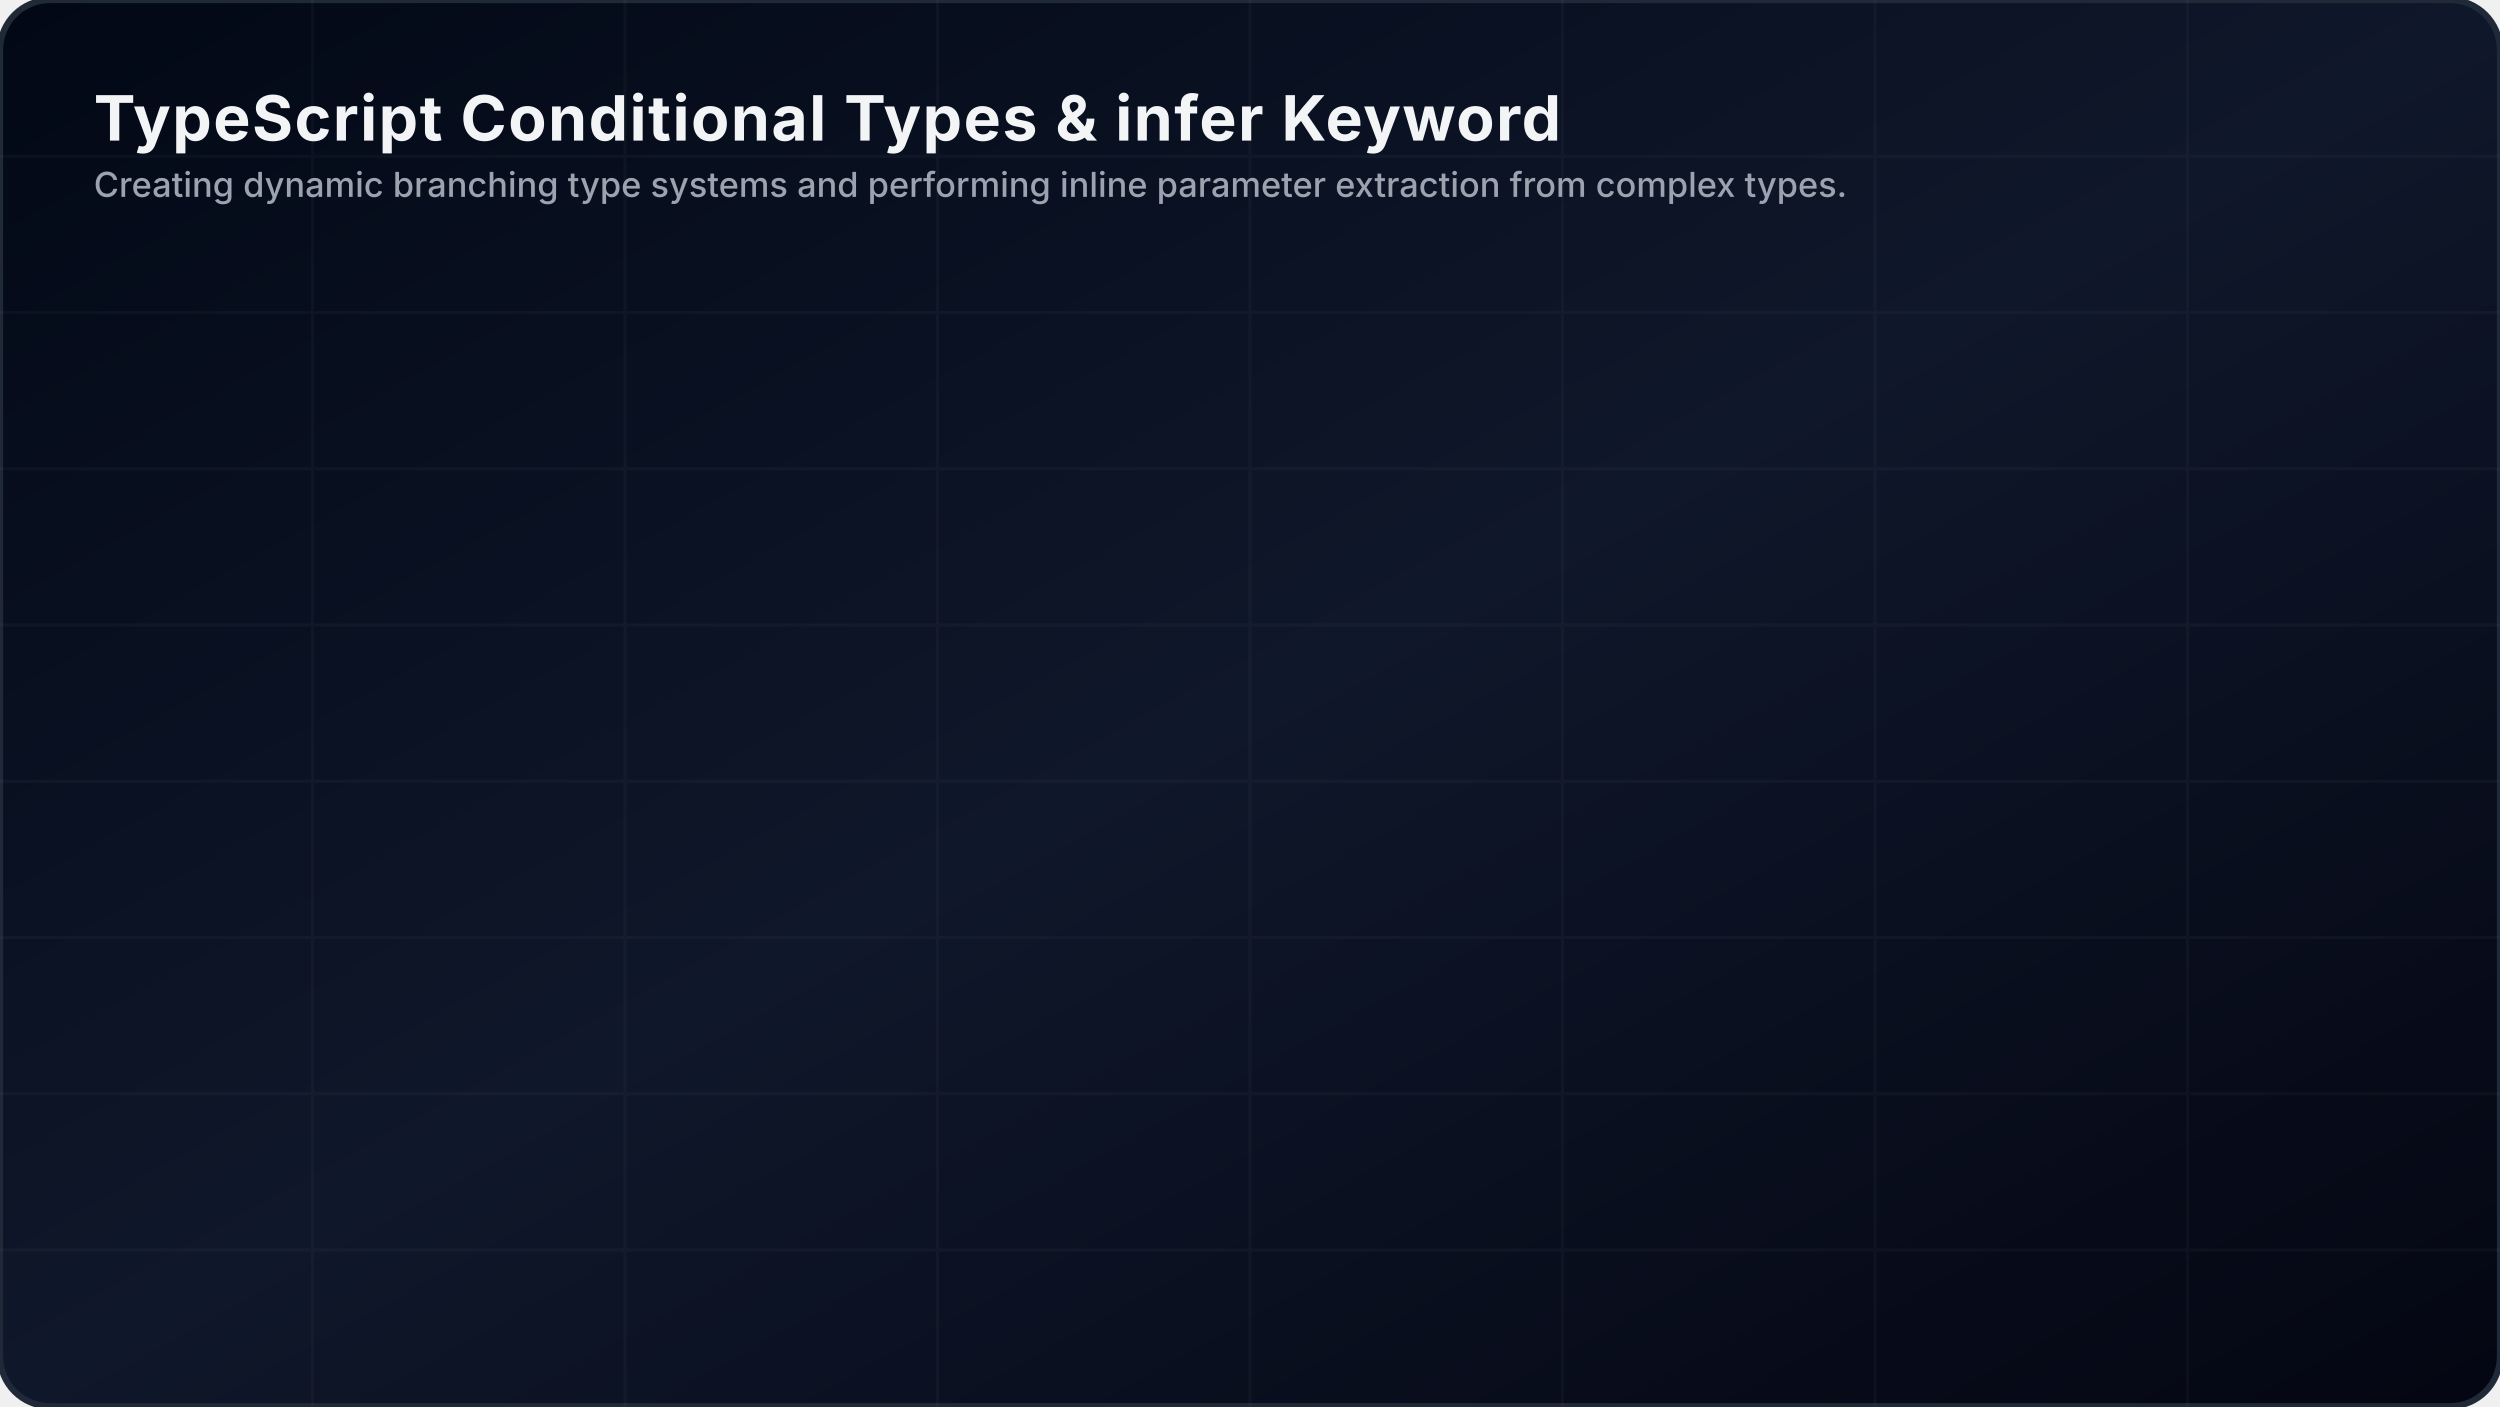
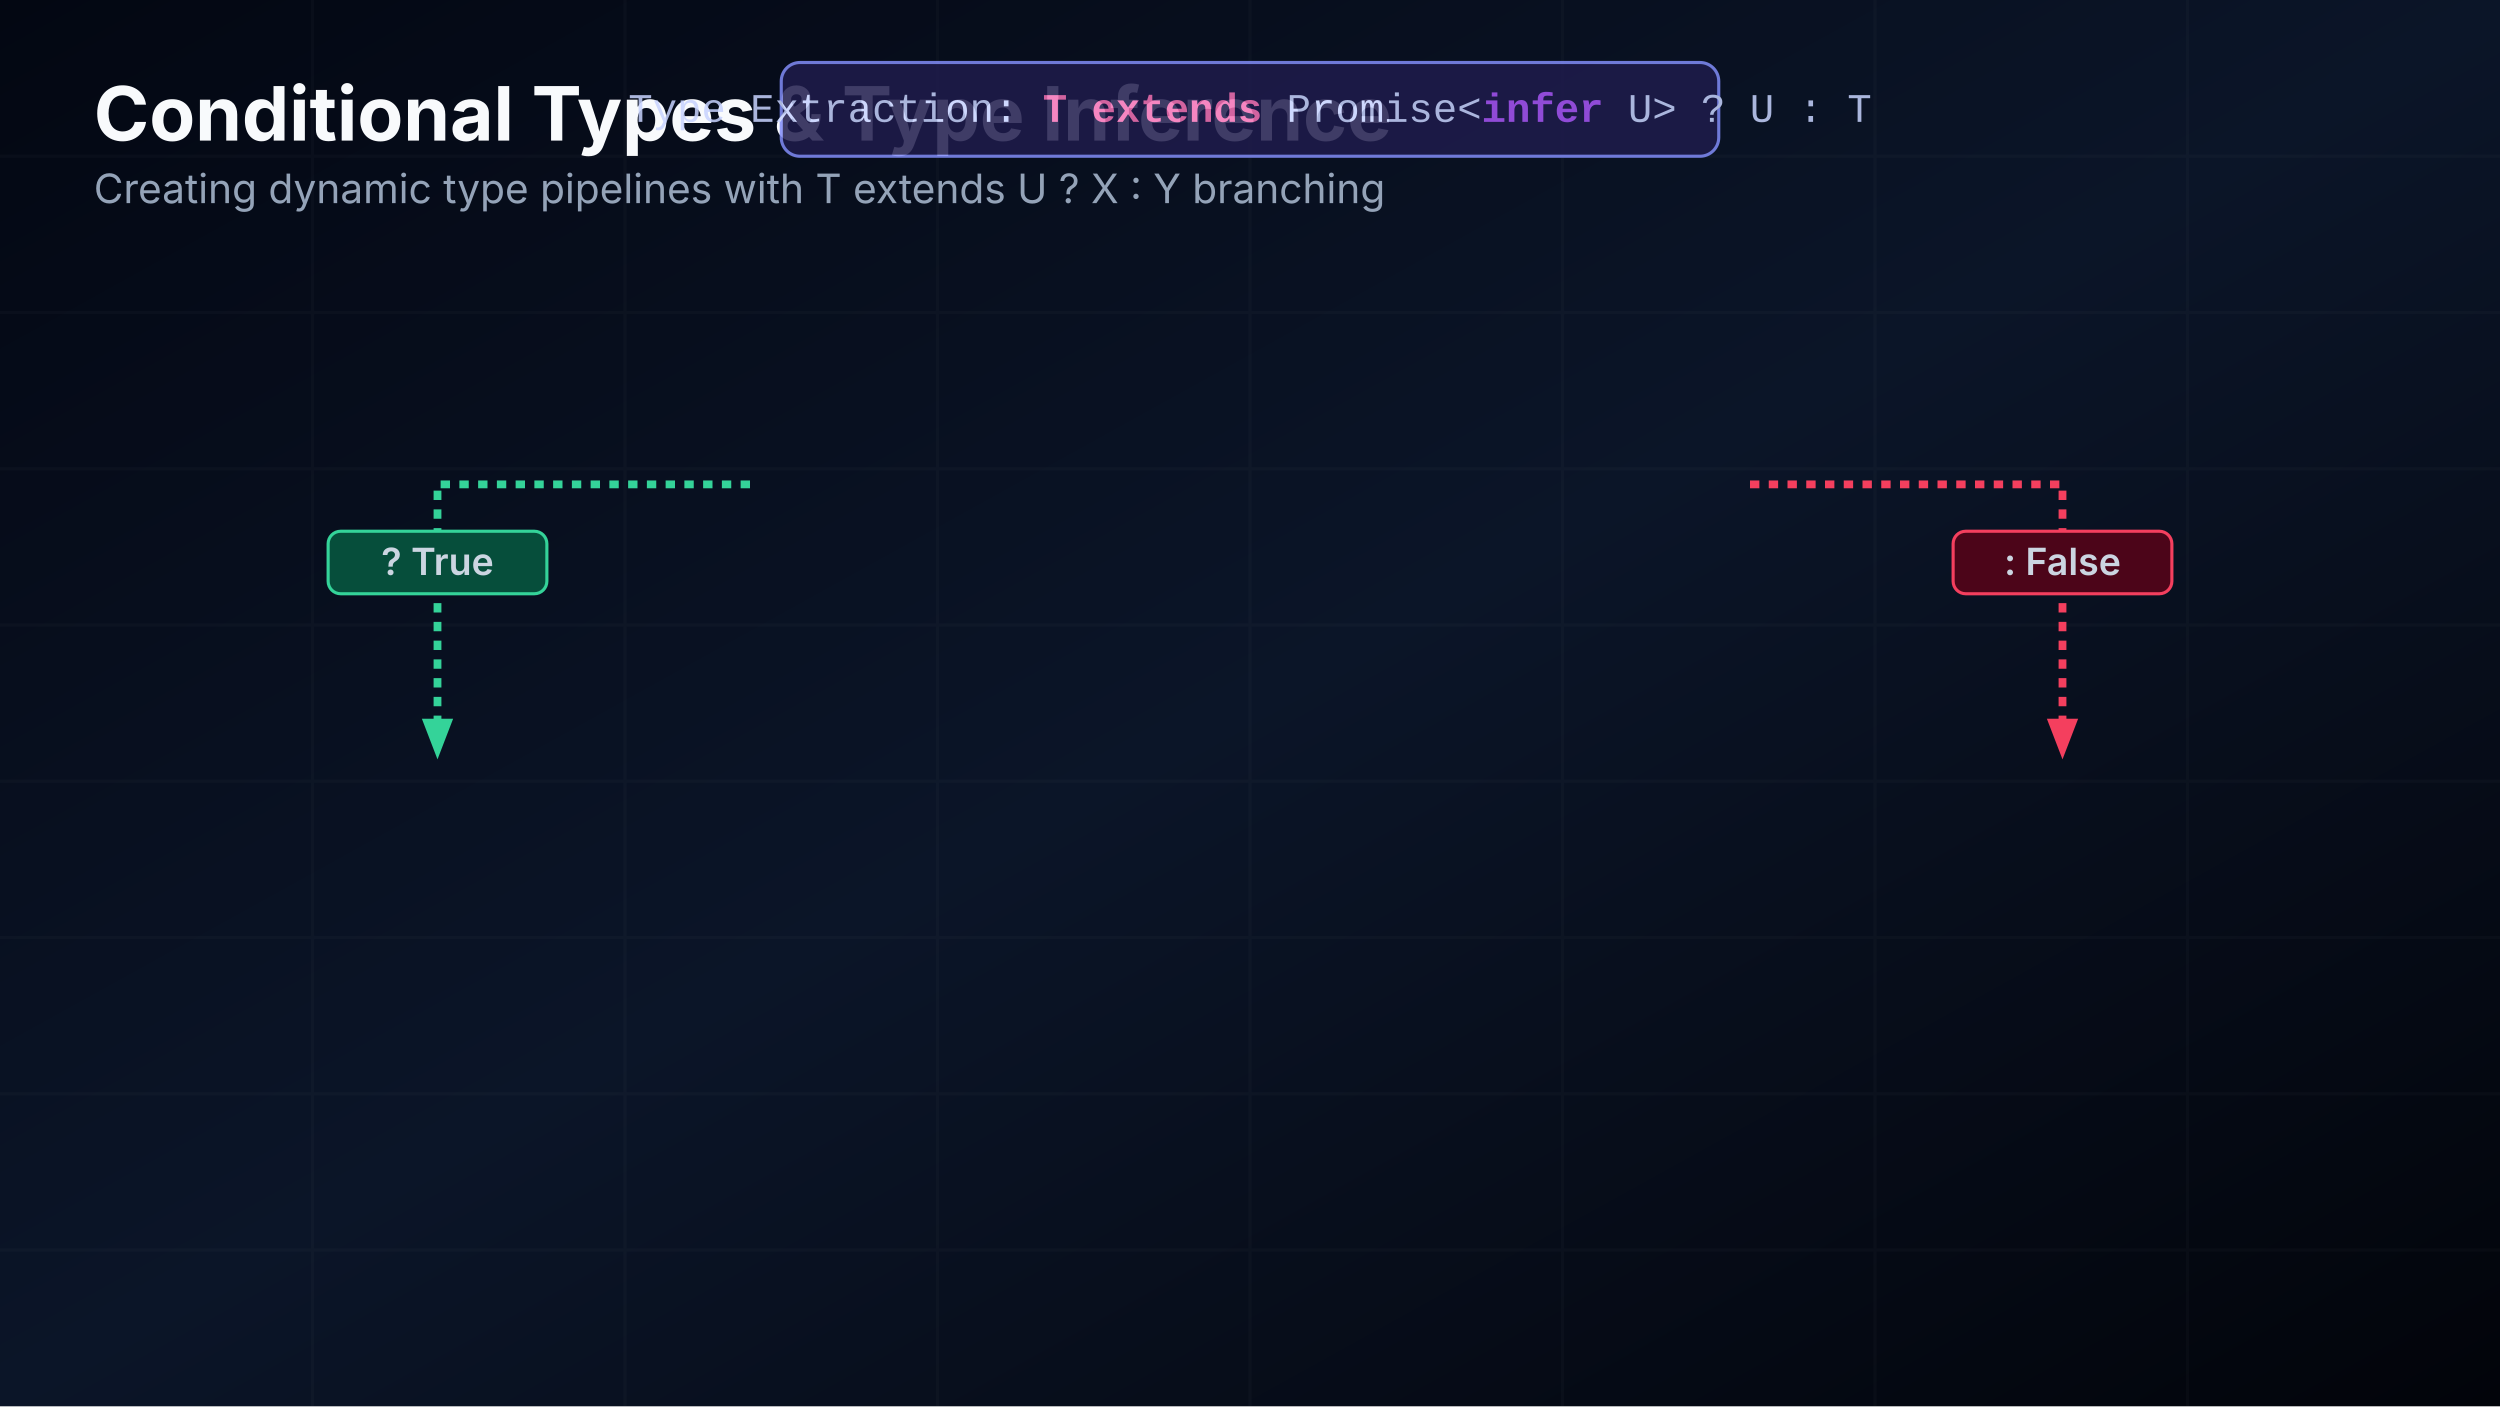
<svg xmlns="http://www.w3.org/2000/svg" viewBox="0 0 800 450" width="100%" height="100%">
  <defs>
    <linearGradient id="bgGrad" x1="0%" y1="0%" x2="100%" y2="100%">
-       <stop offset="0%" stop-color="#020815" />
-       <stop offset="50%" stop-color="#0f172a" />
-       <stop offset="100%" stop-color="#040612" />
+       <stop offset="0%" stop-color="#030712" />
+       <stop offset="50%" stop-color="#0b1528" />
+       <stop offset="100%" stop-color="#02040a" />
    </linearGradient>
-     <linearGradient id="glassState" x1="0%" y1="0%" x2="100%" y2="100%">
-       <stop offset="0%" stop-color="#8b5cf6" stop-opacity="0.12" />
-       <stop offset="100%" stop-color="#06b6d4" stop-opacity="0.03" />
+     <linearGradient id="glassBlue" x1="0%" y1="0%" x2="100%" y2="100%">
+       <stop offset="0%" stop-color="#38bdf8" stop-opacity="0.15" />
+       <stop offset="100%" stop-color="#0284c7" stop-opacity="0.03" />
    </linearGradient>
-     <linearGradient id="cyanAccent" x1="0%" y1="0%" x2="100%" y2="0%">
-       <stop offset="0%" stop-color="#22d3ee" />
-       <stop offset="100%" stop-color="#06b6d4" />
+     <linearGradient id="glassGreen" x1="0%" y1="0%" x2="100%" y2="100%">
+       <stop offset="0%" stop-color="#34d399" stop-opacity="0.15" />
+       <stop offset="100%" stop-color="#059669" stop-opacity="0.03" />
    </linearGradient>
-     <linearGradient id="roseAccent" x1="0%" y1="0%" x2="100%" y2="0%">
-       <stop offset="0%" stop-color="#fb7185" />
-       <stop offset="100%" stop-color="#e11d48" />
-     </linearGradient>
-     <linearGradient id="emeraldAccent" x1="0%" y1="0%" x2="100%" y2="0%">
-       <stop offset="0%" stop-color="#34d399" />
-       <stop offset="100%" stop-color="#10b981" />
-     </linearGradient>
-     <linearGradient id="purpleAccent" x1="0%" y1="0%" x2="100%" y2="0%">
-       <stop offset="0%" stop-color="#a78bfa" />
-       <stop offset="100%" stop-color="#8b5cf6" />
-     </linearGradient>
-     <linearGradient id="amberAccent" x1="0%" y1="0%" x2="100%" y2="0%">
-       <stop offset="0%" stop-color="#fcd34d" />
-       <stop offset="100%" stop-color="#f59e0b" />
+     <linearGradient id="glassRose" x1="0%" y1="0%" x2="100%" y2="100%">
+       <stop offset="0%" stop-color="#fb7185" stop-opacity="0.15" />
+       <stop offset="100%" stop-color="#e11d48" stop-opacity="0.03" />
    </linearGradient>
    <filter id="boxShadow" x="-10%" y="-10%" width="120%" height="120%">
-       <drop-shadow dx="0" dy="6" stdDeviation="5" flood-color="#000000" flood-opacity="0.4" />
-     </filter>
-     <filter id="glow" x="-20%" y="-20%" width="140%" height="140%">
-       <feGaussianBlur stdDeviation="4" result="blur" />
-       <feComposite in="SourceGraphic" in2="blur" operator="over" />
+       <drop-shadow dx="0" dy="8" stdDeviation="5" flood-color="#000000" flood-opacity="0.5" />
    </filter>
  </defs>
  <style>
-     .title { font-family: 'Outfit', 'Inter', system-ui, sans-serif; font-size: 20px; font-weight: 700; fill: #f3f4f6; letter-spacing: 0.5px; }
-     .subtitle { font-family: 'Inter', system-ui, sans-serif; font-size: 11px; fill: #9ca3af; font-weight: 500; }
-     .section-title { font-family: 'Outfit', 'Inter', system-ui, sans-serif; font-size: 14px; font-weight: 700; fill: #a78bfa; }
-     .desc { font-family: 'Inter', system-ui, sans-serif; font-size: 11px; fill: #d1d5db; }
-     .meta { font-family: 'Inter', system-ui, sans-serif; font-size: 10px; fill: #94a3b8; }
-     .code-text { font-family: 'Fira Code', 'Courier New', monospace; font-size: 10px; fill: #e0f2fe; }
-     .code-keyword { font-family: 'Fira Code', 'Courier New', monospace; font-size: 10px; fill: #fb7185; font-weight: 700; }
-     .code-type { font-family: 'Fira Code', 'Courier New', monospace; font-size: 10px; fill: #22d3ee; font-weight: 700; }
-     .code-infer { font-family: 'Fira Code', 'Courier New', monospace; font-size: 10px; fill: #fcd34d; font-weight: bold; }
-     .flow-text { font-family: 'Outfit', 'Inter', system-ui, sans-serif; font-size: 11px; font-weight: bold; fill: #9ca3af; }
-     .node-text { font-family: 'Outfit', 'Inter', system-ui, sans-serif; font-size: 12px; font-weight: 700; fill: #ffffff; text-anchor: middle; }
+     .title { font-family: 'Outfit', 'Inter', sans-serif; font-size: 24px; font-weight: 700; fill: #f8fafc; }
+     .subtitle { font-family: 'Inter', sans-serif; font-size: 13px; fill: #94a3b8; }
+     .card-title { font-family: 'Outfit', sans-serif; font-size: 15px; font-weight: 600; }
+     .code-text { font-family: 'Fira Code', 'Courier New', monospace; font-size: 13px; }
+     .keyword { fill: #f472b6; font-weight: bold; }
+     .type-param { fill: #38bdf8; }
+     .infer-kw { fill: #a855f7; font-weight: bold; }
+     .arrow-text { font-family: 'Inter', sans-serif; font-size: 12px; font-weight: 600; fill: #cbd5e1; }
+     .comment { fill: #64748b; font-style: italic; }
  </style>
-   <rect width="800" height="450" rx="16" fill="url(#bgGrad)" />
-   <rect width="800" height="450" rx="16" fill="none" stroke="#1f2937" stroke-width="2" />
-   <g opacity="0.03">
+   <rect width="100%" height="100%" fill="url(#bgGrad)" />
+   <g opacity="0.02">
    <path d="M0 50 H800 M0 100 H800 M0 150 H800 M0 200 H800 M0 250 H800 M0 300 H800 M0 350 H800 M0 400 H800" stroke="#ffffff" stroke-width="1" />
    <path d="M100 0 V450 M200 0 V450 M300 0 V450 M400 0 V450 M500 0 V450 M600 0 V450 M700 0 V450" stroke="#ffffff" stroke-width="1" />
  </g>
-   <text x="30" y="45" class="title">TypeScript Conditional Types &amp; infer Keyword</text>
-   <text x="30" y="63" class="subtitle">Creating dynamic branching type systems and performing inline parameter extraction from complex types.</text>
-   <g filter="url(#boxShadow)">
-     <rect x="30" y="100" width="350" height="310" rx="12" fill="url(#glassState)" stroke="#8b5cf6" stroke-width="1.5" stroke-opacity="0.25" />
-     <text x="50" y="130" class="section-title" fill="#a78bfa">1. Conditional Type Check (T extends U ? X : Y)</text>
-     <text x="50" y="148" class="desc">Ternary logic applied to types based on assignability.</text>
-     <rect x="135" y="170" width="140" height="36" rx="8" fill="#1e1b4b" stroke="#6366f1" stroke-width="1.5" />
-     <text x="205" y="192" class="node-text" fill="#a5b4fc">T extends U</text>
-     <path d="M170 206 L120 248" fill="none" stroke="#10b981" stroke-width="2" stroke-dasharray="3,3" />
-     <polygon points="120,248 128,242 124,249 130,247" fill="#10b981" />
-     <text x="130" y="222" class="flow-text" fill="#34d399">Yes</text>
-     <path d="M240 206 L290 248" fill="none" stroke="#ef4444" stroke-width="2" stroke-dasharray="3,3" />
-     <polygon points="290,248 280,247 286,249 282,242" fill="#ef4444" />
-     <text x="280" y="222" class="flow-text" fill="#f87171">No</text>
-     <rect x="65" y="250" width="100" height="36" rx="8" fill="#064e3b" stroke="#10b981" stroke-width="1.5" />
-     <text x="115" y="272" class="node-text" fill="#a7f3d0">Type X</text>
-     <rect x="245" y="250" width="100" height="36" rx="8" fill="#4c0519" stroke="#f43f5e" stroke-width="1.5" />
-     <text x="295" y="272" class="node-text" fill="#fecdd3">Type Y</text>
-     <rect x="50" y="305" width="310" height="85" rx="8" fill="#030712" stroke="#1f2937" stroke-width="1" />
-     <text x="65" y="325" class="code-text">
-       <tspan fill="#60a5fa">type</tspan> IsString&lt;<tspan fill="#f472b6">T</tspan>&gt; = <tspan fill="#f472b6">T</tspan>
-       <tspan fill="#fb7185">extends</tspan>
-       <tspan fill="#34d399">string</tspan> ? <tspan fill="#34d399">true</tspan> : <tspan fill="#f43f5e">false</tspan>;
-     </text>
-     <text x="65" y="348" class="code-text" fill="#6b7280">// Results:</text>
-     <text x="65" y="365" class="code-text">
-       <tspan fill="#60a5fa">type</tspan> R1 = IsString&lt;<tspan fill="#fbbf24">"hi"</tspan>&gt;; <tspan fill="#6b7280">// true</tspan>
-     </text>
-     <text x="65" y="380" class="code-text">
-       <tspan fill="#60a5fa">type</tspan> R2 = IsString&lt;<tspan fill="#f59e0b">42</tspan>&gt;;   <tspan fill="#6b7280">// false</tspan>
+   <text x="30" y="45" class="title">Conditional Types &amp; Type Inference</text>
+   <text x="30" y="65" class="subtitle">Creating dynamic type pipelines with T extends U ? X : Y branching</text>
+   <g filter="url(#boxShadow)" transform="translate(240, 110)">
+     <rect width="320" height="90" rx="12" fill="url(#glassBlue)" stroke="#38bdf8" stroke-width="1.5" stroke-opacity="0.4" />
+     <rect width="320" height="6" rx="3" fill="#38bdf8" />
+     <text x="160" y="32" class="card-title" fill="#38bdf8" text-anchor="middle">Conditional Extends Check</text>
+     <rect x="20" y="45" width="280" height="30" rx="6" fill="#090d16" stroke="#38bdf8" stroke-width="1" stroke-opacity="0.1" />
+     <text x="160" y="65" class="code-text" fill="#e2e8f0" text-anchor="middle">
+       <tspan class="keyword">type</tspan> Result = <tspan class="type-param">T</tspan>
+       <tspan class="keyword">extends</tspan>
+       <tspan fill="#f59e0b">U</tspan> ? <tspan fill="#34d399">X</tspan> : <tspan fill="#f43f5e">Y</tspan>;
    </text>
  </g>
-   <g filter="url(#boxShadow)">
-     <rect x="400" y="100" width="370" height="310" rx="12" fill="url(#glassState)" stroke="#06b6d4" stroke-width="1.5" stroke-opacity="0.25" />
-     <text x="420" y="130" class="section-title" fill="#22d3ee">2. Type Parameter Extraction (infer)</text>
-     <text x="420" y="148" class="desc">Declares an inline variable to extract nested subtypes.</text>
-     <rect x="420" y="170" width="330" height="75" rx="8" fill="#082f49" stroke="#0284c7" stroke-width="1.2" />
-     <text x="435" y="192" class="code-text">
-       <tspan fill="#60a5fa">type</tspan> Unwrap&lt;<tspan fill="#f472b6">T</tspan>&gt; = <tspan fill="#f472b6">T</tspan>
-       <tspan fill="#fb7185">extends</tspan> Promise&lt;<tspan fill="#f59e0b" font-weight="bold">infer R</tspan>&gt;
+   <g transform="translate(240, 155)">
+     <path d="M0 0 L-100 0 L-100 80" fill="none" stroke="#34d399" stroke-width="2.5" stroke-dasharray="3 3" />
+     <polygon points="-105,75 -100,88 -95,75" fill="#34d399" />
+     <rect x="-135" y="15" width="70" height="20" rx="4" fill="#064e3b" stroke="#34d399" stroke-width="1" />
+     <text x="-100" y="29" class="arrow-text" fill="#34d399" text-anchor="middle">? True</text>
+   </g>
+   <g filter="url(#boxShadow)" transform="translate(40, 250)">
+     <rect width="320" height="150" rx="12" fill="url(#glassGreen)" stroke="#34d399" stroke-width="1.5" stroke-opacity="0.3" />
+     <rect width="320" height="6" rx="3" fill="#34d399" />
+     <text x="20" y="30" class="card-title" fill="#34d399">Extends Match (True Branch)</text>
+     <rect x="15" y="45" width="290" height="90" rx="8" fill="#02120b" stroke="#34d399" stroke-width="1" stroke-opacity="0.1" />
+     <text x="25" y="68" class="code-text" fill="#a7f3d0">
+       <tspan class="keyword">type</tspan> IsString&lt;T&gt; = T extends string
    </text>
-     <text x="560" y="210" class="code-text">
-       ? <tspan fill="#f59e0b">R</tspan> : <tspan fill="#fb7185">never</tspan>;
+     <text x="55" y="90" class="code-text" fill="#34d399">
+       ? true : false;
    </text>
-     <rect x="633" y="180" width="55" height="18" rx="4" fill="#78350f" stroke="#f59e0b" stroke-width="1" opacity="0.8" filter="url(#glow)" />
-     <text x="638" y="193" class="code-infer" fill="#fcd34d">infer R</text>
-     <path d="M585 245 C 585 265, 520 260, 520 280" fill="none" stroke="#f59e0b" stroke-width="2" stroke-dasharray="2,2" />
-     <polygon points="520,280 516,272 520,277 524,272" fill="#f59e0b" />
-     <text x="588" y="262" class="flow-text" fill="#fcd34d" font-size="9px">Captures inner 'User' type</text>
-     <rect x="420" y="285" width="330" height="105" rx="8" fill="#2e1065" stroke="#6b21a8" stroke-width="1.2" />
-     <text x="435" y="308" class="code-text" fill="#d8b4fe">Usage Evaluation:</text>
-     <text x="435" y="330" class="code-text">
-       Unwrap&lt;Promise&lt;<tspan fill="#34d399">User</tspan>&gt;&gt;
+     <text x="25" y="118" class="code-text comment">// IsString&lt;"hello"&gt; evaluates to: true</text>
+   </g>
+   <g transform="translate(560, 155)">
+     <path d="M0 0 L100 0 L100 80" fill="none" stroke="#f43f5e" stroke-width="2.5" stroke-dasharray="3 3" />
+     <polygon points="95,75 100,88 105,75" fill="#f43f5e" />
+     <rect x="65" y="15" width="70" height="20" rx="4" fill="#4c0519" stroke="#f43f5e" stroke-width="1" />
+     <text x="100" y="29" class="arrow-text" fill="#f43f5e" text-anchor="middle">: False</text>
+   </g>
+   <g filter="url(#boxShadow)" transform="translate(440, 250)">
+     <rect width="320" height="150" rx="12" fill="url(#glassRose)" stroke="#f43f5e" stroke-width="1.5" stroke-opacity="0.3" />
+     <rect width="320" height="6" rx="3" fill="#f43f5e" />
+     <text x="20" y="30" class="card-title" fill="#f43f5e">Fallback Branch (False)</text>
+     <rect x="15" y="45" width="290" height="90" rx="8" fill="#180209" stroke="#f43f5e" stroke-width="1" stroke-opacity="0.1" />
+     <text x="25" y="68" class="code-text" fill="#fecdd3">
+       <tspan class="keyword">type</tspan> IsString&lt;T&gt; = T extends string
    </text>
-     <text x="450" y="352" class="code-text" fill="#a78bfa">
-       ➔ Promise&lt;<tspan fill="#34d399">User</tspan>&gt; matches Promise&lt;<tspan fill="#f59e0b">infer R</tspan>&gt;
+     <text x="55" y="90" class="code-text" fill="#f43f5e">
+       ? true : false;
    </text>
-     <text x="450" y="374" class="code-text" fill="#a78bfa">
-       ➔ <tspan fill="#f59e0b">R</tspan> is bound to <tspan fill="#34d399">User</tspan> and returned!
+     <text x="25" y="118" class="code-text comment">// IsString&lt;123&gt; evaluates to: false</text>
+   </g>
+   <g transform="translate(240, 15)" opacity="0.85">
+     <rect x="10" y="5" width="300" height="30" rx="6" fill="#1e1b4b" stroke="#818cf8" stroke-width="1" />
+     <text x="160" y="24" class="code-text" fill="#c7d2fe" font-size="11px" text-anchor="middle">
+       Type Extraction: <tspan class="keyword">T</tspan>
+       <tspan class="keyword">extends</tspan> Promise&lt;<tspan class="infer-kw">infer</tspan> U&gt; ? U : T
    </text>
  </g>
</svg>
